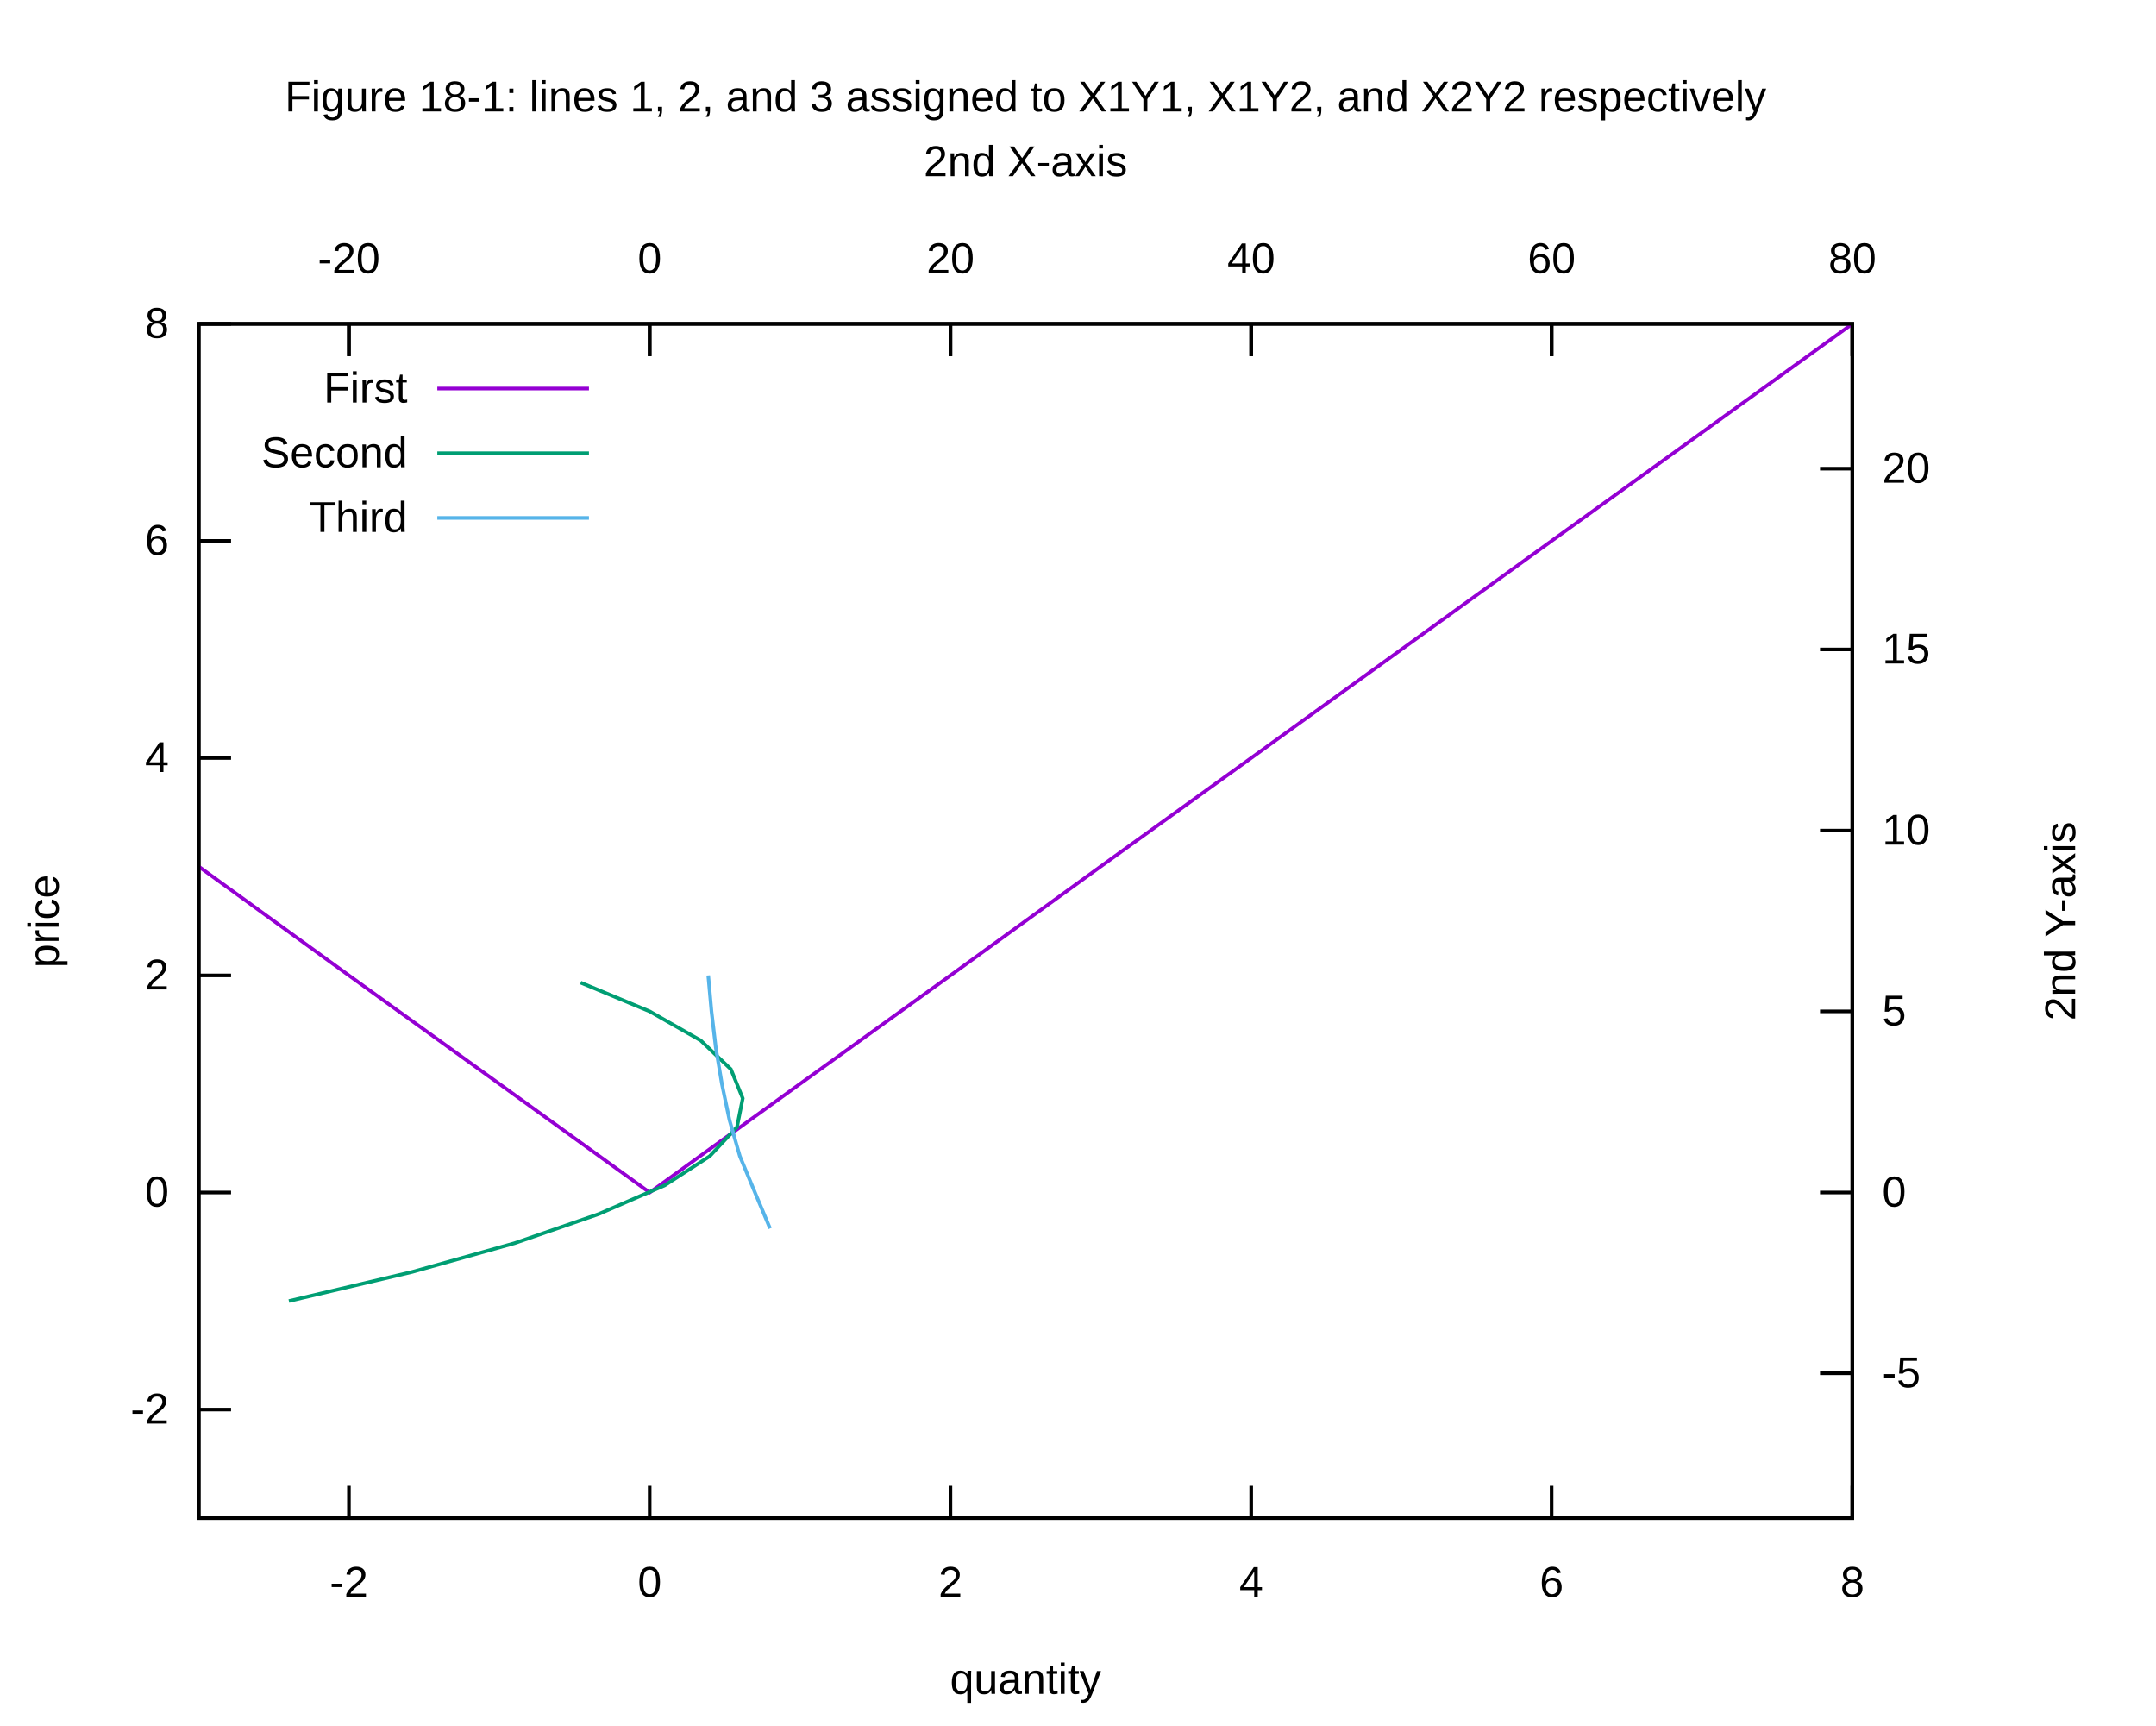
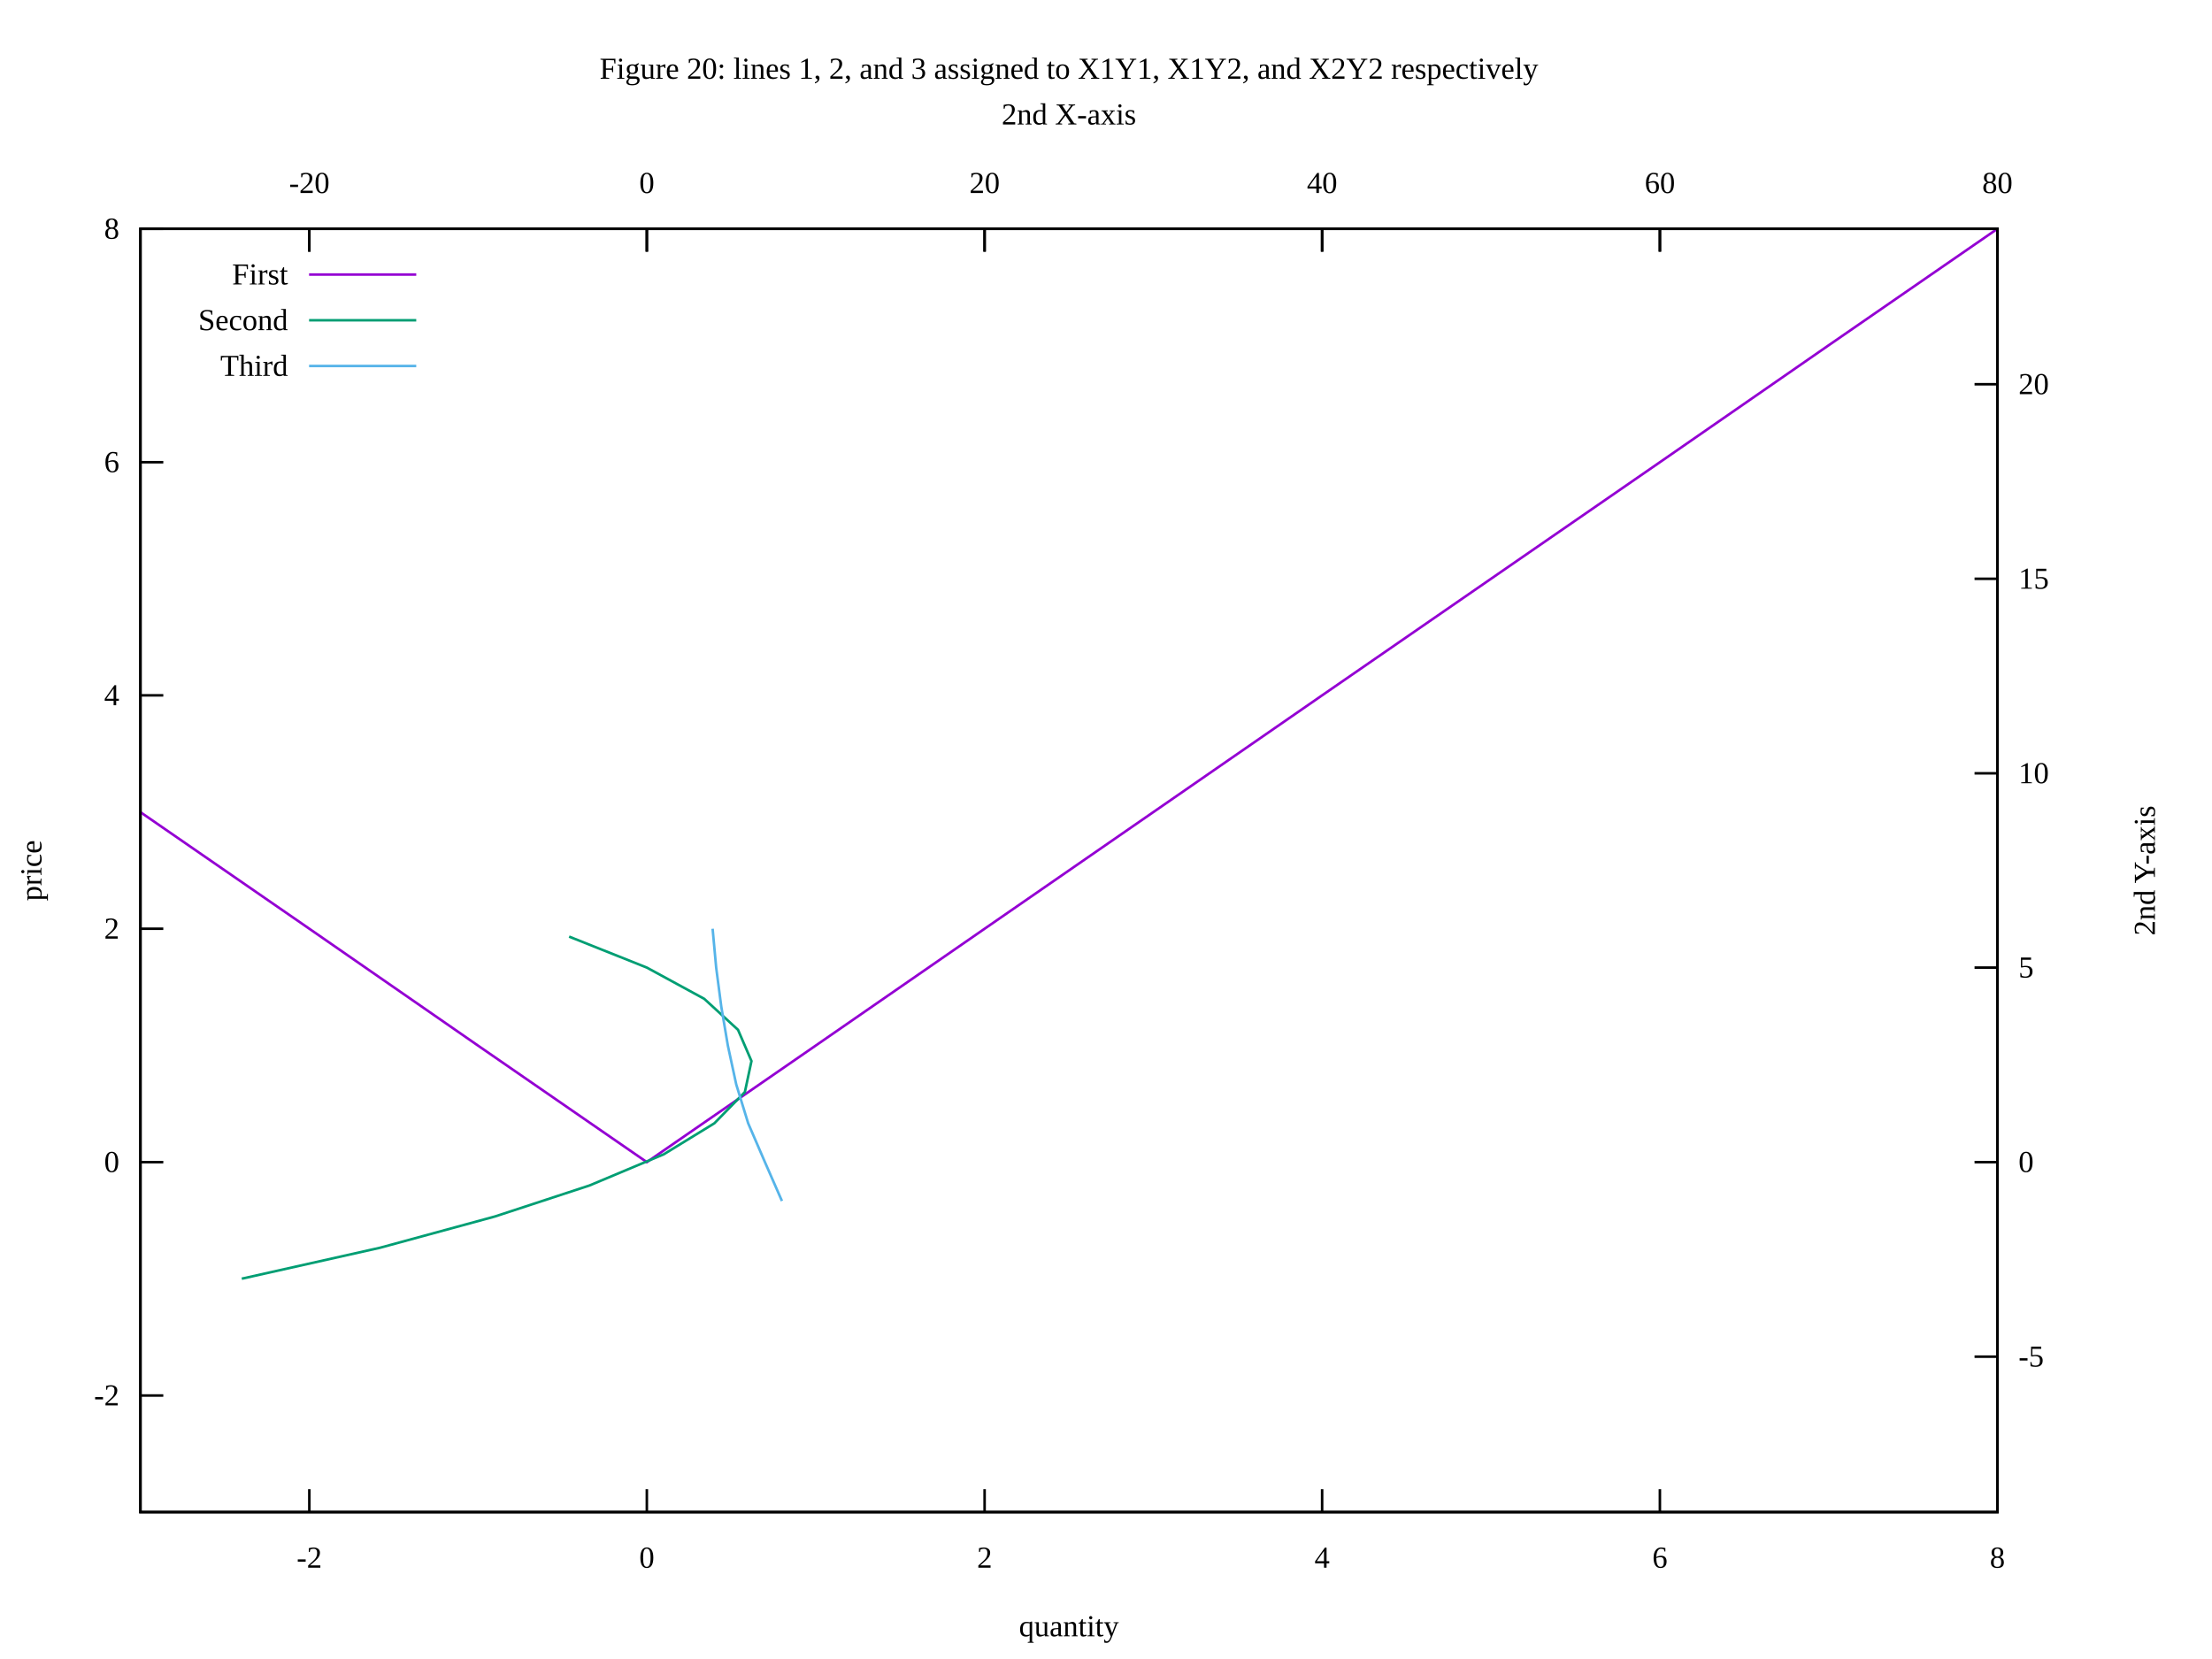
- <svg xmlns="http://www.w3.org/2000/svg" xmlns:xlink="http://www.w3.org/1999/xlink" width="600" height="480" viewBox="0 0 600 480">
+ <svg xmlns="http://www.w3.org/2000/svg" xmlns:xlink="http://www.w3.org/1999/xlink" width="871" height="653" viewBox="0 0 871 653">
  <g id="gnuplot_canvas">
-     <rect x="0" y="0" width="600" height="480" fill="none" />
+     <rect x="0" y="0" width="871" height="653" fill="none" />
    <defs>
      <circle id="gpDot" r="0.5" stroke-width="0.5" />
      <path id="gpPt0" stroke-width="0.222" stroke="currentColor" d="M-1,0 h2 M0,-1 v2" />
      <path id="gpPt1" stroke-width="0.222" stroke="currentColor" d="M-1,-1 L1,1 M1,-1 L-1,1" />
      <path id="gpPt2" stroke-width="0.222" stroke="currentColor" d="M-1,0 L1,0 M0,-1 L0,1 M-1,-1 L1,1 M-1,1 L1,-1" />
      <rect id="gpPt3" stroke-width="0.222" stroke="currentColor" x="-1" y="-1" width="2" height="2" />
      <rect id="gpPt4" stroke-width="0.222" stroke="currentColor" fill="currentColor" x="-1" y="-1" width="2" height="2" />
      <circle id="gpPt5" stroke-width="0.222" stroke="currentColor" cx="0" cy="0" r="1" />
      <use xlink:href="#gpPt5" id="gpPt6" fill="currentColor" stroke="none" />
      <path id="gpPt7" stroke-width="0.222" stroke="currentColor" d="M0,-1.33 L-1.33,0.67 L1.33,0.67 z" />
      <use xlink:href="#gpPt7" id="gpPt8" fill="currentColor" stroke="none" />
      <use xlink:href="#gpPt7" id="gpPt9" stroke="currentColor" transform="rotate(180)" />
      <use xlink:href="#gpPt9" id="gpPt10" fill="currentColor" stroke="none" />
      <use xlink:href="#gpPt3" id="gpPt11" stroke="currentColor" transform="rotate(45)" />
      <use xlink:href="#gpPt11" id="gpPt12" fill="currentColor" stroke="none" />
      <path id="gpPt13" stroke-width="0.222" stroke="currentColor" d="M0,1.330 L1.265,0.411 L0.782,-1.067 L-0.782,-1.076 L-1.265,0.411 z" />
      <use xlink:href="#gpPt13" id="gpPt14" fill="currentColor" stroke="none" />
      <filter id="textbox" filterUnits="objectBoundingBox" x="0" y="0" height="1" width="1">
        <feFlood flood-color="white" flood-opacity="1" result="bgnd" />
        <feComposite in="SourceGraphic" in2="bgnd" operator="atop" />
      </filter>
      <filter id="greybox" filterUnits="objectBoundingBox" x="0" y="0" height="1" width="1">
        <feFlood flood-color="lightgrey" flood-opacity="1" result="grey" />
        <feComposite in="SourceGraphic" in2="grey" operator="atop" />
      </filter>
    </defs>
    <g fill="none" color="white" stroke="currentColor" stroke-width="1.00" stroke-linecap="butt" stroke-linejoin="miter">
</g>
    <g fill="none" color="black" stroke="currentColor" stroke-width="1.00" stroke-linecap="butt" stroke-linejoin="miter">
-       <path stroke="black" d="M55.3,392.2 L64.3,392.2  " />
-       <g transform="translate(47.0,396.1)" stroke="none" fill="black" font-family="Arial" font-size="12.00" text-anchor="end">
-         <text>
-           <tspan font-family="Arial">-2</tspan>
-         </text>
-       </g>
-     </g>
-     <g fill="none" color="black" stroke="currentColor" stroke-width="1.00" stroke-linecap="butt" stroke-linejoin="miter">
-       <path stroke="black" d="M55.3,331.8 L64.3,331.8  " />
-       <g transform="translate(47.0,335.7)" stroke="none" fill="black" font-family="Arial" font-size="12.00" text-anchor="end">
-         <text>
-           <tspan font-family="Arial"> 0</tspan>
-         </text>
-       </g>
-     </g>
-     <g fill="none" color="black" stroke="currentColor" stroke-width="1.00" stroke-linecap="butt" stroke-linejoin="miter">
-       <path stroke="black" d="M55.3,271.4 L64.3,271.4  " />
-       <g transform="translate(47.0,275.3)" stroke="none" fill="black" font-family="Arial" font-size="12.00" text-anchor="end">
-         <text>
-           <tspan font-family="Arial"> 2</tspan>
-         </text>
-       </g>
-     </g>
-     <g fill="none" color="black" stroke="currentColor" stroke-width="1.00" stroke-linecap="butt" stroke-linejoin="miter">
-       <path stroke="black" d="M55.3,210.9 L64.3,210.9  " />
-       <g transform="translate(47.0,214.8)" stroke="none" fill="black" font-family="Arial" font-size="12.00" text-anchor="end">
-         <text>
-           <tspan font-family="Arial"> 4</tspan>
-         </text>
-       </g>
-     </g>
-     <g fill="none" color="black" stroke="currentColor" stroke-width="1.00" stroke-linecap="butt" stroke-linejoin="miter">
-       <path stroke="black" d="M55.3,150.5 L64.3,150.5  " />
-       <g transform="translate(47.0,154.4)" stroke="none" fill="black" font-family="Arial" font-size="12.00" text-anchor="end">
-         <text>
-           <tspan font-family="Arial"> 6</tspan>
+       <path stroke="black" d="M55.3,549.5 L64.3,549.5  " />
+       <g transform="translate(47.0,553.4)" stroke="none" fill="black" font-family="Times New Roman" font-size="12.00" text-anchor="end">
+         <text>
+           <tspan font-family="Times New Roman">-2</tspan>
+         </text>
+       </g>
+     </g>
+     <g fill="none" color="black" stroke="currentColor" stroke-width="1.00" stroke-linecap="butt" stroke-linejoin="miter">
+       <path stroke="black" d="M55.3,457.6 L64.3,457.6  " />
+       <g transform="translate(47.0,461.5)" stroke="none" fill="black" font-family="Times New Roman" font-size="12.00" text-anchor="end">
+         <text>
+           <tspan font-family="Times New Roman"> 0</tspan>
+         </text>
+       </g>
+     </g>
+     <g fill="none" color="black" stroke="currentColor" stroke-width="1.00" stroke-linecap="butt" stroke-linejoin="miter">
+       <path stroke="black" d="M55.3,365.7 L64.3,365.7  " />
+       <g transform="translate(47.0,369.6)" stroke="none" fill="black" font-family="Times New Roman" font-size="12.00" text-anchor="end">
+         <text>
+           <tspan font-family="Times New Roman"> 2</tspan>
+         </text>
+       </g>
+     </g>
+     <g fill="none" color="black" stroke="currentColor" stroke-width="1.00" stroke-linecap="butt" stroke-linejoin="miter">
+       <path stroke="black" d="M55.3,273.8 L64.3,273.8  " />
+       <g transform="translate(47.0,277.7)" stroke="none" fill="black" font-family="Times New Roman" font-size="12.00" text-anchor="end">
+         <text>
+           <tspan font-family="Times New Roman"> 4</tspan>
+         </text>
+       </g>
+     </g>
+     <g fill="none" color="black" stroke="currentColor" stroke-width="1.00" stroke-linecap="butt" stroke-linejoin="miter">
+       <path stroke="black" d="M55.3,182.0 L64.3,182.0  " />
+       <g transform="translate(47.0,185.9)" stroke="none" fill="black" font-family="Times New Roman" font-size="12.00" text-anchor="end">
+         <text>
+           <tspan font-family="Times New Roman"> 6</tspan>
        </text>
      </g>
    </g>
    <g fill="none" color="black" stroke="currentColor" stroke-width="1.00" stroke-linecap="butt" stroke-linejoin="miter">
      <path stroke="black" d="M55.3,90.1 L64.3,90.1  " />
-       <g transform="translate(47.0,94.0)" stroke="none" fill="black" font-family="Arial" font-size="12.00" text-anchor="end">
-         <text>
-           <tspan font-family="Arial"> 8</tspan>
-         </text>
-       </g>
-     </g>
-     <g fill="none" color="black" stroke="currentColor" stroke-width="1.00" stroke-linecap="butt" stroke-linejoin="miter">
-       <path stroke="black" d="M97.1,422.4 L97.1,413.4 M97.1,90.1 L97.1,99.1  " />
-       <g transform="translate(97.1,444.3)" stroke="none" fill="black" font-family="Arial" font-size="12.00" text-anchor="middle">
-         <text>
-           <tspan font-family="Arial">-2</tspan>
-         </text>
-       </g>
-     </g>
-     <g fill="none" color="black" stroke="currentColor" stroke-width="1.00" stroke-linecap="butt" stroke-linejoin="miter">
-       <path stroke="black" d="M180.8,422.4 L180.8,413.4 M180.8,90.1 L180.8,99.1  " />
-       <g transform="translate(180.8,444.3)" stroke="none" fill="black" font-family="Arial" font-size="12.00" text-anchor="middle">
-         <text>
-           <tspan font-family="Arial"> 0</tspan>
-         </text>
-       </g>
-     </g>
-     <g fill="none" color="black" stroke="currentColor" stroke-width="1.00" stroke-linecap="butt" stroke-linejoin="miter">
-       <path stroke="black" d="M264.5,422.4 L264.5,413.4 M264.5,90.1 L264.5,99.1  " />
-       <g transform="translate(264.5,444.3)" stroke="none" fill="black" font-family="Arial" font-size="12.00" text-anchor="middle">
-         <text>
-           <tspan font-family="Arial"> 2</tspan>
-         </text>
-       </g>
-     </g>
-     <g fill="none" color="black" stroke="currentColor" stroke-width="1.00" stroke-linecap="butt" stroke-linejoin="miter">
-       <path stroke="black" d="M348.2,422.4 L348.2,413.4 M348.2,90.1 L348.2,99.1  " />
-       <g transform="translate(348.2,444.3)" stroke="none" fill="black" font-family="Arial" font-size="12.00" text-anchor="middle">
-         <text>
-           <tspan font-family="Arial"> 4</tspan>
-         </text>
-       </g>
-     </g>
-     <g fill="none" color="black" stroke="currentColor" stroke-width="1.00" stroke-linecap="butt" stroke-linejoin="miter">
-       <path stroke="black" d="M431.8,422.4 L431.8,413.4 M431.8,90.1 L431.8,99.1  " />
-       <g transform="translate(431.8,444.3)" stroke="none" fill="black" font-family="Arial" font-size="12.00" text-anchor="middle">
-         <text>
-           <tspan font-family="Arial"> 6</tspan>
-         </text>
-       </g>
-     </g>
-     <g fill="none" color="black" stroke="currentColor" stroke-width="1.00" stroke-linecap="butt" stroke-linejoin="miter">
-       <path stroke="black" d="M515.5,422.4 L515.5,413.4 M515.5,90.1 L515.5,99.1  " />
-       <g transform="translate(515.5,444.3)" stroke="none" fill="black" font-family="Arial" font-size="12.00" text-anchor="middle">
-         <text>
-           <tspan font-family="Arial"> 8</tspan>
-         </text>
-       </g>
-     </g>
-     <g fill="none" color="black" stroke="currentColor" stroke-width="1.00" stroke-linecap="butt" stroke-linejoin="miter">
-       <path stroke="black" d="M515.5,382.1 L506.5,382.1  " />
-       <g transform="translate(523.8,386.0)" stroke="none" fill="black" font-family="Arial" font-size="12.00" text-anchor="start">
-         <text>
-           <tspan font-family="Arial">-5</tspan>
-         </text>
-       </g>
-     </g>
-     <g fill="none" color="black" stroke="currentColor" stroke-width="1.00" stroke-linecap="butt" stroke-linejoin="miter">
-       <path stroke="black" d="M515.5,331.8 L506.5,331.8  " />
-       <g transform="translate(523.8,335.7)" stroke="none" fill="black" font-family="Arial" font-size="12.00" text-anchor="start">
-         <text>
-           <tspan font-family="Arial"> 0</tspan>
-         </text>
-       </g>
-     </g>
-     <g fill="none" color="black" stroke="currentColor" stroke-width="1.00" stroke-linecap="butt" stroke-linejoin="miter">
-       <path stroke="black" d="M515.5,281.4 L506.5,281.4  " />
-       <g transform="translate(523.8,285.3)" stroke="none" fill="black" font-family="Arial" font-size="12.00" text-anchor="start">
-         <text>
-           <tspan font-family="Arial"> 5</tspan>
-         </text>
-       </g>
-     </g>
-     <g fill="none" color="black" stroke="currentColor" stroke-width="1.00" stroke-linecap="butt" stroke-linejoin="miter">
-       <path stroke="black" d="M515.5,231.1 L506.5,231.1  " />
-       <g transform="translate(523.8,235.0)" stroke="none" fill="black" font-family="Arial" font-size="12.00" text-anchor="start">
-         <text>
-           <tspan font-family="Arial"> 10</tspan>
-         </text>
-       </g>
-     </g>
-     <g fill="none" color="black" stroke="currentColor" stroke-width="1.00" stroke-linecap="butt" stroke-linejoin="miter">
-       <path stroke="black" d="M515.5,180.7 L506.5,180.7  " />
-       <g transform="translate(523.8,184.6)" stroke="none" fill="black" font-family="Arial" font-size="12.00" text-anchor="start">
-         <text>
-           <tspan font-family="Arial"> 15</tspan>
-         </text>
-       </g>
-     </g>
-     <g fill="none" color="black" stroke="currentColor" stroke-width="1.00" stroke-linecap="butt" stroke-linejoin="miter">
-       <path stroke="black" d="M515.5,130.4 L506.5,130.4  " />
-       <g transform="translate(523.8,134.3)" stroke="none" fill="black" font-family="Arial" font-size="12.00" text-anchor="start">
-         <text>
-           <tspan font-family="Arial"> 20</tspan>
-         </text>
-       </g>
-     </g>
-     <g fill="none" color="black" stroke="currentColor" stroke-width="1.00" stroke-linecap="butt" stroke-linejoin="miter">
-       <path stroke="black" d="M97.1,90.1 L97.1,99.1  " />
-       <g transform="translate(97.1,76.0)" stroke="none" fill="black" font-family="Arial" font-size="12.00" text-anchor="middle">
-         <text>
-           <tspan font-family="Arial">-20</tspan>
-         </text>
-       </g>
-     </g>
-     <g fill="none" color="black" stroke="currentColor" stroke-width="1.00" stroke-linecap="butt" stroke-linejoin="miter">
-       <path stroke="black" d="M180.8,90.1 L180.8,99.1  " />
-       <g transform="translate(180.8,76.0)" stroke="none" fill="black" font-family="Arial" font-size="12.00" text-anchor="middle">
-         <text>
-           <tspan font-family="Arial"> 0</tspan>
-         </text>
-       </g>
-     </g>
-     <g fill="none" color="black" stroke="currentColor" stroke-width="1.00" stroke-linecap="butt" stroke-linejoin="miter">
-       <path stroke="black" d="M264.5,90.1 L264.5,99.1  " />
-       <g transform="translate(264.5,76.0)" stroke="none" fill="black" font-family="Arial" font-size="12.00" text-anchor="middle">
-         <text>
-           <tspan font-family="Arial"> 20</tspan>
-         </text>
-       </g>
-     </g>
-     <g fill="none" color="black" stroke="currentColor" stroke-width="1.00" stroke-linecap="butt" stroke-linejoin="miter">
-       <path stroke="black" d="M348.2,90.1 L348.2,99.1  " />
-       <g transform="translate(348.2,76.0)" stroke="none" fill="black" font-family="Arial" font-size="12.00" text-anchor="middle">
-         <text>
-           <tspan font-family="Arial"> 40</tspan>
-         </text>
-       </g>
-     </g>
-     <g fill="none" color="black" stroke="currentColor" stroke-width="1.00" stroke-linecap="butt" stroke-linejoin="miter">
-       <path stroke="black" d="M431.8,90.1 L431.8,99.1  " />
-       <g transform="translate(431.8,76.0)" stroke="none" fill="black" font-family="Arial" font-size="12.00" text-anchor="middle">
-         <text>
-           <tspan font-family="Arial"> 60</tspan>
-         </text>
-       </g>
-     </g>
-     <g fill="none" color="black" stroke="currentColor" stroke-width="1.00" stroke-linecap="butt" stroke-linejoin="miter">
-       <path stroke="black" d="M515.5,90.1 L515.5,99.1  " />
-       <g transform="translate(515.5,76.0)" stroke="none" fill="black" font-family="Arial" font-size="12.00" text-anchor="middle">
-         <text>
-           <tspan font-family="Arial"> 80</tspan>
-         </text>
-       </g>
-     </g>
-     <g fill="none" color="black" stroke="currentColor" stroke-width="1.00" stroke-linecap="butt" stroke-linejoin="miter">
- </g>
-     <g fill="none" color="black" stroke="currentColor" stroke-width="1.00" stroke-linecap="butt" stroke-linejoin="miter">
-       <path stroke="black" d="M55.3,90.1 L55.3,422.4 L515.5,422.4 L515.5,90.1 L55.3,90.1 Z  " />
-     </g>
-     <g fill="none" color="black" stroke="currentColor" stroke-width="1.00" stroke-linecap="butt" stroke-linejoin="miter">
-       <g transform="translate(16.3,256.3) rotate(270)" stroke="none" fill="black" font-family="Arial" font-size="12.00" text-anchor="middle">
-         <text>
-           <tspan font-family="Arial">price</tspan>
-         </text>
-       </g>
-     </g>
-     <g fill="none" color="black" stroke="currentColor" stroke-width="1.00" stroke-linecap="butt" stroke-linejoin="miter">
-       <g transform="translate(577.5,256.3) rotate(270)" stroke="none" fill="black" font-family="Arial" font-size="12.00" text-anchor="middle">
-         <text>
-           <tspan font-family="Arial">2nd Y-axis</tspan>
-         </text>
-       </g>
-     </g>
-     <g fill="none" color="black" stroke="currentColor" stroke-width="1.00" stroke-linecap="butt" stroke-linejoin="miter">
-       <g transform="translate(285.4,471.3)" stroke="none" fill="black" font-family="Arial" font-size="12.00" text-anchor="middle">
-         <text>
-           <tspan font-family="Arial">quantity</tspan>
-         </text>
-       </g>
-     </g>
-     <g fill="none" color="black" stroke="currentColor" stroke-width="1.00" stroke-linecap="butt" stroke-linejoin="miter">
-       <g transform="translate(285.4,31.0)" stroke="none" fill="black" font-family="Arial" font-size="12.00" text-anchor="middle">
-         <text>
-           <tspan font-family="Arial">Figure 18-1: lines 1, 2, and 3 assigned to X1Y1, X1Y2, and X2Y2 respectively</tspan>
-         </text>
-       </g>
-       <g transform="translate(285.4,49.0)" stroke="none" fill="black" font-family="Arial" font-size="12.00" text-anchor="middle">
-         <text>
-           <tspan font-family="Arial">2nd X-axis</tspan>
+       <g transform="translate(47.0,94.0)" stroke="none" fill="black" font-family="Times New Roman" font-size="12.00" text-anchor="end">
+         <text>
+           <tspan font-family="Times New Roman"> 8</tspan>
+         </text>
+       </g>
+     </g>
+     <g fill="none" color="black" stroke="currentColor" stroke-width="1.00" stroke-linecap="butt" stroke-linejoin="miter">
+       <path stroke="black" d="M121.8,595.4 L121.8,586.4 M121.8,90.1 L121.8,99.1  " />
+       <g transform="translate(121.8,617.3)" stroke="none" fill="black" font-family="Times New Roman" font-size="12.00" text-anchor="middle">
+         <text>
+           <tspan font-family="Times New Roman">-2</tspan>
+         </text>
+       </g>
+     </g>
+     <g fill="none" color="black" stroke="currentColor" stroke-width="1.00" stroke-linecap="butt" stroke-linejoin="miter">
+       <path stroke="black" d="M254.7,595.4 L254.7,586.4 M254.7,90.1 L254.7,99.1  " />
+       <g transform="translate(254.7,617.3)" stroke="none" fill="black" font-family="Times New Roman" font-size="12.00" text-anchor="middle">
+         <text>
+           <tspan font-family="Times New Roman"> 0</tspan>
+         </text>
+       </g>
+     </g>
+     <g fill="none" color="black" stroke="currentColor" stroke-width="1.00" stroke-linecap="butt" stroke-linejoin="miter">
+       <path stroke="black" d="M387.7,595.4 L387.7,586.4 M387.7,90.1 L387.7,99.1  " />
+       <g transform="translate(387.7,617.3)" stroke="none" fill="black" font-family="Times New Roman" font-size="12.00" text-anchor="middle">
+         <text>
+           <tspan font-family="Times New Roman"> 2</tspan>
+         </text>
+       </g>
+     </g>
+     <g fill="none" color="black" stroke="currentColor" stroke-width="1.00" stroke-linecap="butt" stroke-linejoin="miter">
+       <path stroke="black" d="M520.6,595.4 L520.6,586.4 M520.6,90.1 L520.6,99.1  " />
+       <g transform="translate(520.6,617.3)" stroke="none" fill="black" font-family="Times New Roman" font-size="12.00" text-anchor="middle">
+         <text>
+           <tspan font-family="Times New Roman"> 4</tspan>
+         </text>
+       </g>
+     </g>
+     <g fill="none" color="black" stroke="currentColor" stroke-width="1.00" stroke-linecap="butt" stroke-linejoin="miter">
+       <path stroke="black" d="M653.6,595.4 L653.6,586.4 M653.6,90.1 L653.6,99.1  " />
+       <g transform="translate(653.6,617.3)" stroke="none" fill="black" font-family="Times New Roman" font-size="12.00" text-anchor="middle">
+         <text>
+           <tspan font-family="Times New Roman"> 6</tspan>
+         </text>
+       </g>
+     </g>
+     <g fill="none" color="black" stroke="currentColor" stroke-width="1.00" stroke-linecap="butt" stroke-linejoin="miter">
+       <path stroke="black" d="M786.5,595.4 L786.5,586.4 M786.5,90.1 L786.5,99.1  " />
+       <g transform="translate(786.5,617.3)" stroke="none" fill="black" font-family="Times New Roman" font-size="12.00" text-anchor="middle">
+         <text>
+           <tspan font-family="Times New Roman"> 8</tspan>
+         </text>
+       </g>
+     </g>
+     <g fill="none" color="black" stroke="currentColor" stroke-width="1.00" stroke-linecap="butt" stroke-linejoin="miter">
+       <path stroke="black" d="M786.5,534.2 L777.5,534.2  " />
+       <g transform="translate(794.8,538.1)" stroke="none" fill="black" font-family="Times New Roman" font-size="12.00" text-anchor="start">
+         <text>
+           <tspan font-family="Times New Roman">-5</tspan>
+         </text>
+       </g>
+     </g>
+     <g fill="none" color="black" stroke="currentColor" stroke-width="1.00" stroke-linecap="butt" stroke-linejoin="miter">
+       <path stroke="black" d="M786.5,457.6 L777.5,457.6  " />
+       <g transform="translate(794.8,461.5)" stroke="none" fill="black" font-family="Times New Roman" font-size="12.00" text-anchor="start">
+         <text>
+           <tspan font-family="Times New Roman"> 0</tspan>
+         </text>
+       </g>
+     </g>
+     <g fill="none" color="black" stroke="currentColor" stroke-width="1.00" stroke-linecap="butt" stroke-linejoin="miter">
+       <path stroke="black" d="M786.5,381.0 L777.5,381.0  " />
+       <g transform="translate(794.8,384.9)" stroke="none" fill="black" font-family="Times New Roman" font-size="12.00" text-anchor="start">
+         <text>
+           <tspan font-family="Times New Roman"> 5</tspan>
+         </text>
+       </g>
+     </g>
+     <g fill="none" color="black" stroke="currentColor" stroke-width="1.00" stroke-linecap="butt" stroke-linejoin="miter">
+       <path stroke="black" d="M786.5,304.5 L777.5,304.5  " />
+       <g transform="translate(794.8,308.4)" stroke="none" fill="black" font-family="Times New Roman" font-size="12.00" text-anchor="start">
+         <text>
+           <tspan font-family="Times New Roman"> 10</tspan>
+         </text>
+       </g>
+     </g>
+     <g fill="none" color="black" stroke="currentColor" stroke-width="1.00" stroke-linecap="butt" stroke-linejoin="miter">
+       <path stroke="black" d="M786.5,227.9 L777.5,227.9  " />
+       <g transform="translate(794.8,231.8)" stroke="none" fill="black" font-family="Times New Roman" font-size="12.00" text-anchor="start">
+         <text>
+           <tspan font-family="Times New Roman"> 15</tspan>
+         </text>
+       </g>
+     </g>
+     <g fill="none" color="black" stroke="currentColor" stroke-width="1.00" stroke-linecap="butt" stroke-linejoin="miter">
+       <path stroke="black" d="M786.5,151.3 L777.5,151.3  " />
+       <g transform="translate(794.8,155.2)" stroke="none" fill="black" font-family="Times New Roman" font-size="12.00" text-anchor="start">
+         <text>
+           <tspan font-family="Times New Roman"> 20</tspan>
+         </text>
+       </g>
+     </g>
+     <g fill="none" color="black" stroke="currentColor" stroke-width="1.00" stroke-linecap="butt" stroke-linejoin="miter">
+       <path stroke="black" d="M121.8,90.1 L121.8,99.1  " />
+       <g transform="translate(121.8,76.0)" stroke="none" fill="black" font-family="Times New Roman" font-size="12.00" text-anchor="middle">
+         <text>
+           <tspan font-family="Times New Roman">-20</tspan>
+         </text>
+       </g>
+     </g>
+     <g fill="none" color="black" stroke="currentColor" stroke-width="1.00" stroke-linecap="butt" stroke-linejoin="miter">
+       <path stroke="black" d="M254.7,90.1 L254.7,99.1  " />
+       <g transform="translate(254.7,76.0)" stroke="none" fill="black" font-family="Times New Roman" font-size="12.00" text-anchor="middle">
+         <text>
+           <tspan font-family="Times New Roman"> 0</tspan>
+         </text>
+       </g>
+     </g>
+     <g fill="none" color="black" stroke="currentColor" stroke-width="1.00" stroke-linecap="butt" stroke-linejoin="miter">
+       <path stroke="black" d="M387.7,90.1 L387.7,99.1  " />
+       <g transform="translate(387.7,76.0)" stroke="none" fill="black" font-family="Times New Roman" font-size="12.00" text-anchor="middle">
+         <text>
+           <tspan font-family="Times New Roman"> 20</tspan>
+         </text>
+       </g>
+     </g>
+     <g fill="none" color="black" stroke="currentColor" stroke-width="1.00" stroke-linecap="butt" stroke-linejoin="miter">
+       <path stroke="black" d="M520.6,90.1 L520.6,99.1  " />
+       <g transform="translate(520.6,76.0)" stroke="none" fill="black" font-family="Times New Roman" font-size="12.00" text-anchor="middle">
+         <text>
+           <tspan font-family="Times New Roman"> 40</tspan>
+         </text>
+       </g>
+     </g>
+     <g fill="none" color="black" stroke="currentColor" stroke-width="1.00" stroke-linecap="butt" stroke-linejoin="miter">
+       <path stroke="black" d="M653.6,90.1 L653.6,99.1  " />
+       <g transform="translate(653.6,76.0)" stroke="none" fill="black" font-family="Times New Roman" font-size="12.00" text-anchor="middle">
+         <text>
+           <tspan font-family="Times New Roman"> 60</tspan>
+         </text>
+       </g>
+     </g>
+     <g fill="none" color="black" stroke="currentColor" stroke-width="1.00" stroke-linecap="butt" stroke-linejoin="miter">
+       <path stroke="black" d="M786.5,90.1 L786.5,99.1  " />
+       <g transform="translate(786.5,76.0)" stroke="none" fill="black" font-family="Times New Roman" font-size="12.00" text-anchor="middle">
+         <text>
+           <tspan font-family="Times New Roman"> 80</tspan>
+         </text>
+       </g>
+     </g>
+     <g fill="none" color="black" stroke="currentColor" stroke-width="1.00" stroke-linecap="butt" stroke-linejoin="miter">
+ </g>
+     <g fill="none" color="black" stroke="currentColor" stroke-width="1.00" stroke-linecap="butt" stroke-linejoin="miter">
+       <path stroke="black" d="M55.3,90.1 L55.3,595.4 L786.5,595.4 L786.5,90.1 L55.3,90.1 Z  " />
+     </g>
+     <g fill="none" color="black" stroke="currentColor" stroke-width="1.00" stroke-linecap="butt" stroke-linejoin="miter">
+       <g transform="translate(16.3,342.8) rotate(270)" stroke="none" fill="black" font-family="Times New Roman" font-size="12.00" text-anchor="middle">
+         <text>
+           <tspan font-family="Times New Roman">price</tspan>
+         </text>
+       </g>
+     </g>
+     <g fill="none" color="black" stroke="currentColor" stroke-width="1.00" stroke-linecap="butt" stroke-linejoin="miter">
+       <g transform="translate(848.5,342.8) rotate(270)" stroke="none" fill="black" font-family="Times New Roman" font-size="12.00" text-anchor="middle">
+         <text>
+           <tspan font-family="Times New Roman">2nd Y-axis</tspan>
+         </text>
+       </g>
+     </g>
+     <g fill="none" color="black" stroke="currentColor" stroke-width="1.00" stroke-linecap="butt" stroke-linejoin="miter">
+       <g transform="translate(420.9,644.3)" stroke="none" fill="black" font-family="Times New Roman" font-size="12.00" text-anchor="middle">
+         <text>
+           <tspan font-family="Times New Roman">quantity</tspan>
+         </text>
+       </g>
+     </g>
+     <g fill="none" color="black" stroke="currentColor" stroke-width="1.00" stroke-linecap="butt" stroke-linejoin="miter">
+       <g transform="translate(420.9,31.0)" stroke="none" fill="black" font-family="Times New Roman" font-size="12.00" text-anchor="middle">
+         <text>
+           <tspan font-family="Times New Roman">Figure 20: lines 1, 2, and 3 assigned to X1Y1, X1Y2, and X2Y2 respectively</tspan>
+         </text>
+       </g>
+       <g transform="translate(420.9,49.0)" stroke="none" fill="black" font-family="Times New Roman" font-size="12.00" text-anchor="middle">
+         <text>
+           <tspan font-family="Times New Roman">2nd X-axis</tspan>
        </text>
      </g>
    </g>
    <g fill="none" color="black" stroke="currentColor" stroke-width="1.00" stroke-linecap="butt" stroke-linejoin="miter">
</g>
    <g id="gnuplot_plot_1">
      <g fill="none" color="black" stroke="currentColor" stroke-width="1.00" stroke-linecap="butt" stroke-linejoin="miter">
-         <g transform="translate(113.4,112.0)" stroke="none" fill="black" font-family="Arial" font-size="12.00" text-anchor="end">
+         <g transform="translate(113.4,112.0)" stroke="none" fill="black" font-family="Times New Roman" font-size="12.00" text-anchor="end">
          <text>
-             <tspan font-family="Arial">First</tspan>
+             <tspan font-family="Times New Roman">First</tspan>
          </text>
        </g>
      </g>
      <g fill="none" color="black" stroke="currentColor" stroke-width="1.00" stroke-linecap="butt" stroke-linejoin="miter">
-         <path stroke="rgb(148,   0, 211)" d="M121.7,108.1 L163.9,108.1 M55.3,241.1 L97.1,271.4 L139.0,301.6 L180.8,331.8 L222.6,301.6 L264.5,271.4   L306.3,241.1 L348.2,210.9 L390.0,180.7 L431.8,150.5 L473.7,120.3 L515.5,90.1  " />
+         <path stroke="rgb(148,   0, 211)" d="M121.7,108.1 L163.9,108.1 M55.3,319.8 L121.8,365.7 L188.2,411.7 L254.7,457.6 L321.2,411.7 L387.7,365.7   L454.1,319.8 L520.6,273.8 L587.1,227.9 L653.6,182.0 L720.0,136.0 L786.5,90.1  " />
      </g>
    </g>
    <g id="gnuplot_plot_2">
      <g fill="none" color="black" stroke="currentColor" stroke-width="1.00" stroke-linecap="butt" stroke-linejoin="miter">
-         <g transform="translate(113.4,130.0)" stroke="none" fill="black" font-family="Arial" font-size="12.00" text-anchor="end">
+         <g transform="translate(113.4,130.0)" stroke="none" fill="black" font-family="Times New Roman" font-size="12.00" text-anchor="end">
          <text>
-             <tspan font-family="Arial">Second</tspan>
+             <tspan font-family="Times New Roman">Second</tspan>
          </text>
        </g>
      </g>
      <g fill="none" color="black" stroke="currentColor" stroke-width="1.00" stroke-linecap="butt" stroke-linejoin="miter">
-         <path stroke="rgb(  0, 158, 115)" d="M121.7,126.1 L163.9,126.1 M80.4,362.0 L114.7,353.9 L143.2,345.9 L166.6,337.8 L185.0,329.8 L197.5,321.7   L205.1,313.6 L206.7,305.6 L203.4,297.5 L195.0,289.5 L180.8,281.4 L161.6,273.4  " />
+         <path stroke="rgb(  0, 158, 115)" d="M121.7,126.1 L163.9,126.1 M95.2,503.5 L149.7,491.3 L194.9,479.0 L232.1,466.8 L261.4,454.5 L281.3,442.3   L293.3,430.0 L295.9,417.8 L290.6,405.5 L277.3,393.3 L254.7,381.0 L224.1,368.8  " />
      </g>
    </g>
    <g id="gnuplot_plot_3">
      <g fill="none" color="black" stroke="currentColor" stroke-width="1.00" stroke-linecap="butt" stroke-linejoin="miter">
-         <g transform="translate(113.4,148.0)" stroke="none" fill="black" font-family="Arial" font-size="12.00" text-anchor="end">
+         <g transform="translate(113.4,148.0)" stroke="none" fill="black" font-family="Times New Roman" font-size="12.00" text-anchor="end">
          <text>
-             <tspan font-family="Arial">Third</tspan>
+             <tspan font-family="Times New Roman">Third</tspan>
          </text>
        </g>
      </g>
      <g fill="none" color="black" stroke="currentColor" stroke-width="1.00" stroke-linecap="butt" stroke-linejoin="miter">
-         <path stroke="rgb( 86, 180, 233)" d="M121.7,144.1 L163.9,144.1 M214.3,341.8 L210.1,331.8 L205.9,321.7 L203.0,311.6 L200.9,301.6 L199.2,291.5   L198.0,281.4 L197.1,271.4  " />
+         <path stroke="rgb( 86, 180, 233)" d="M121.7,144.1 L163.9,144.1 M307.9,472.9 L301.2,457.6 L294.6,442.3 L289.9,427.0 L286.6,411.7 L284.0,396.3   L282.0,381.0 L280.6,365.7  " />
      </g>
    </g>
    <g fill="none" color="white" stroke="rgb( 86, 180, 233)" stroke-width="2.00" stroke-linecap="butt" stroke-linejoin="miter">
</g>
    <g fill="none" color="black" stroke="currentColor" stroke-width="2.00" stroke-linecap="butt" stroke-linejoin="miter">
</g>
    <g fill="none" color="black" stroke="black" stroke-width="1.00" stroke-linecap="butt" stroke-linejoin="miter">
</g>
    <g fill="none" color="black" stroke="currentColor" stroke-width="1.00" stroke-linecap="butt" stroke-linejoin="miter">
-       <path stroke="black" d="M55.3,90.1 L55.3,422.4 L515.5,422.4 L515.5,90.1 L55.3,90.1 Z  " />
+       <path stroke="black" d="M55.3,90.1 L55.3,595.4 L786.5,595.4 L786.5,90.1 L55.3,90.1 Z  " />
    </g>
    <g fill="none" color="black" stroke="currentColor" stroke-width="1.00" stroke-linecap="butt" stroke-linejoin="miter">
</g>
  </g>
</svg>
